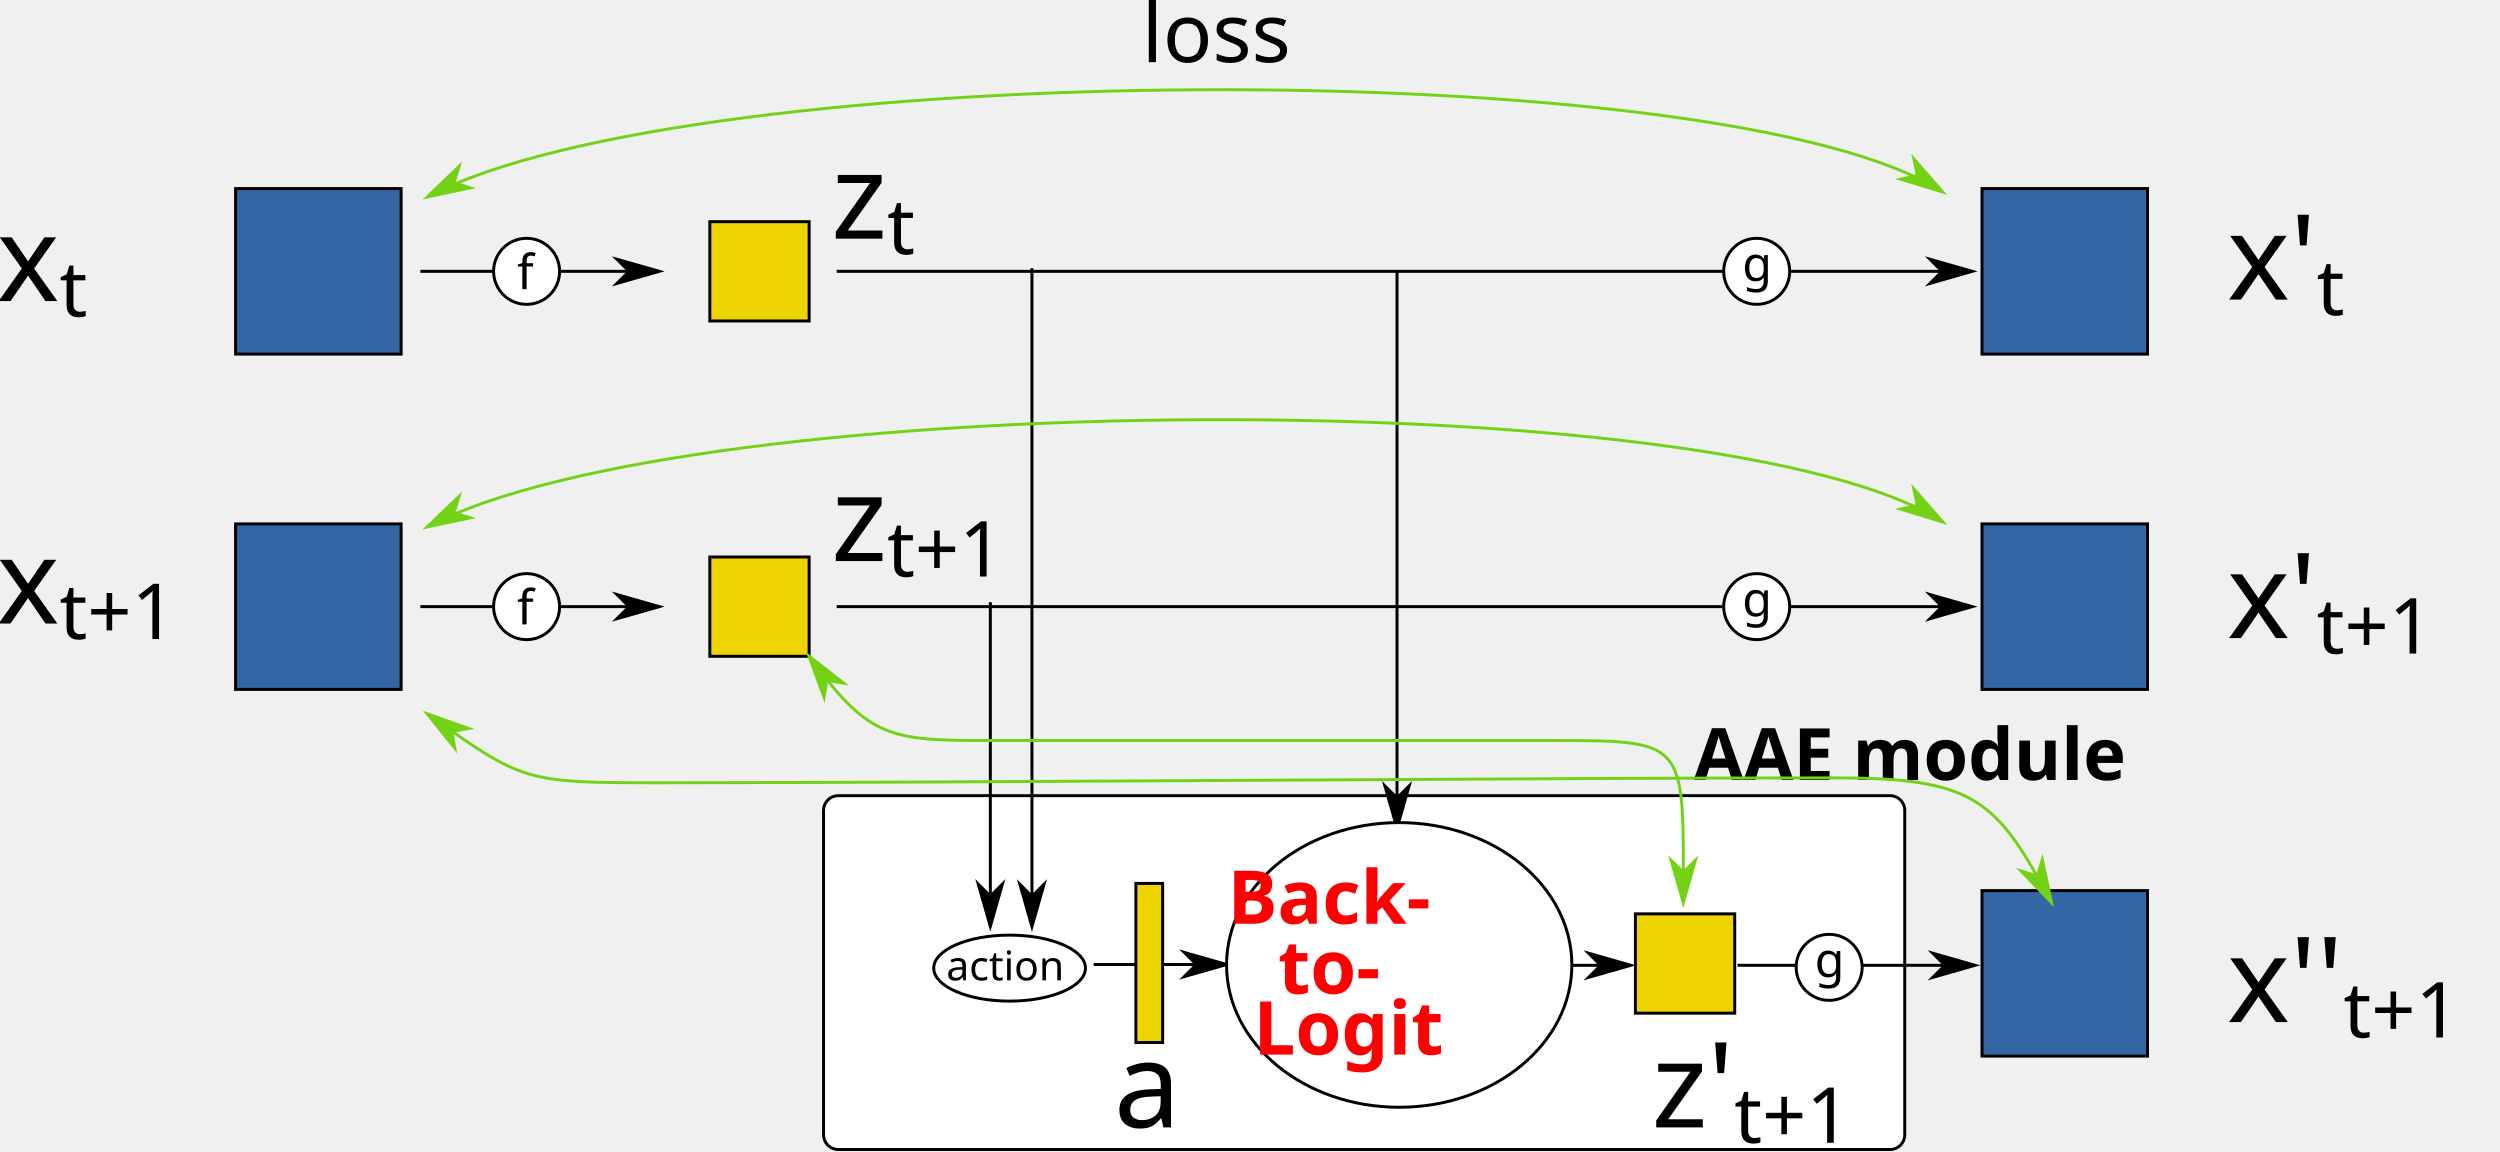
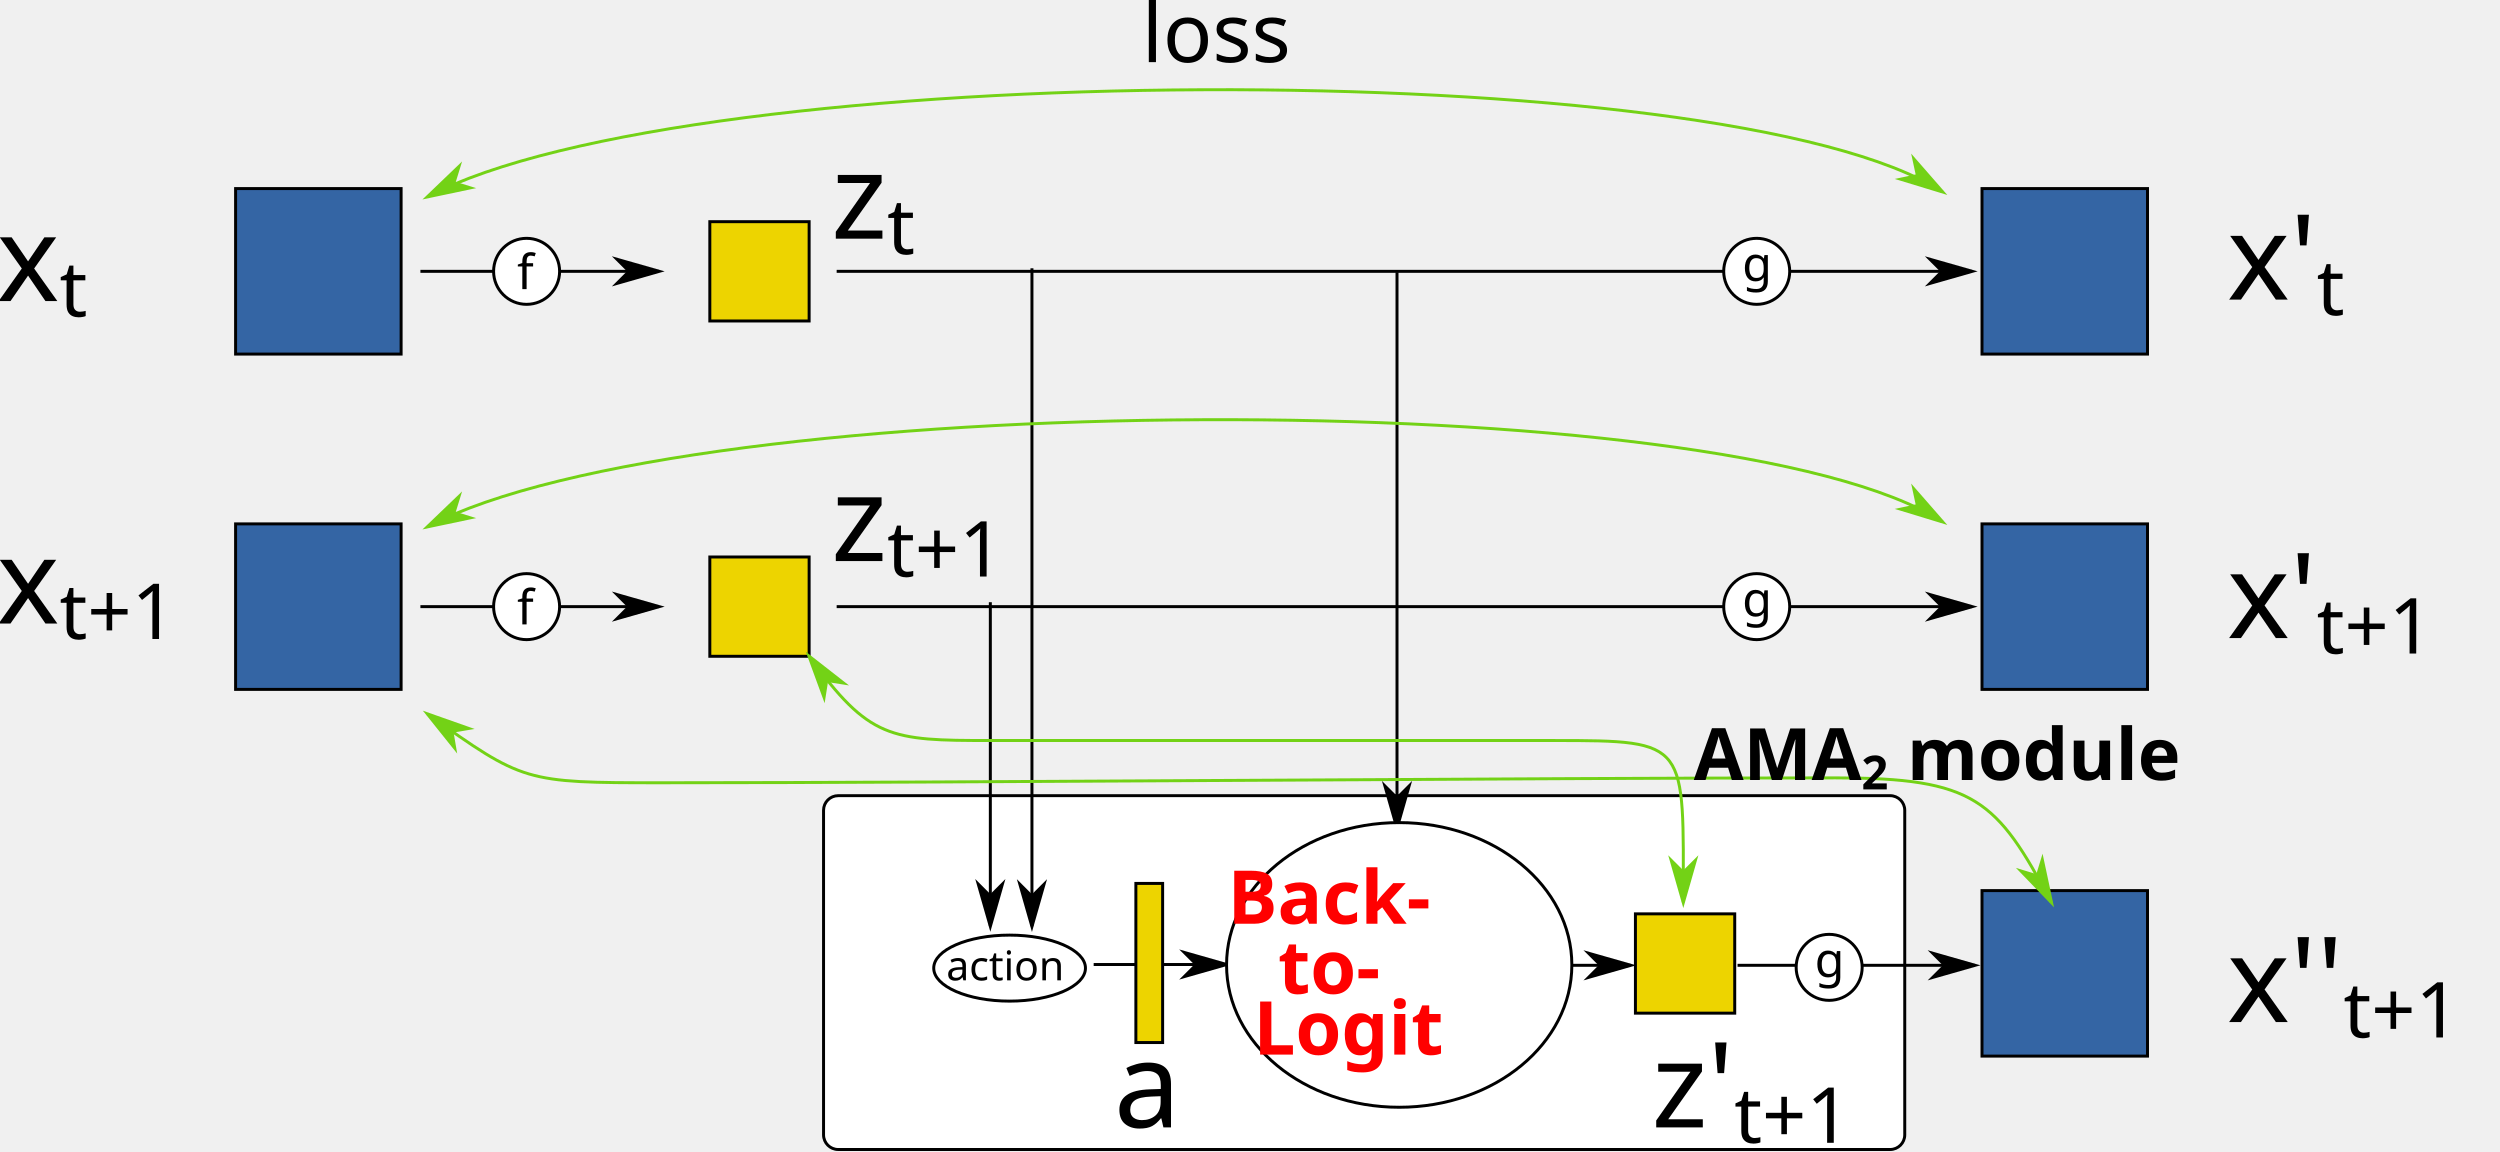
<svg xmlns="http://www.w3.org/2000/svg" width="237.342mm" height="109.286mm" viewBox="0 0 840.977 387.235" id="svg6614" version="1.1">
  <defs id="defs6616">
    <marker orient="auto" refY="0.0" refX="0.0" id="marker6336" style="overflow:visible;">
      <path id="path6083" d="M 0.0,0.0 L 5.0,-5.0 L -12.5,0.0 L 5.0,5.0 L 0.0,0.0 z " style="fill-rule:evenodd;stroke:#0000ff;stroke-width:1pt;stroke-opacity:1;fill:#0000ff;fill-opacity:1" transform="scale(0.8) rotate(180) translate(12.5,0)" />
    </marker>
    <marker style="overflow:visible" id="marker5904" refX="0" refY="0" orient="auto">
      <path transform="matrix(0.8,0,0,0.8,10,0)" style="fill:#0000ff;fill-opacity:1;fill-rule:evenodd;stroke:#0000ff;stroke-width:1pt;stroke-opacity:1" d="M 0,0 5,-5 -12.5,0 5,5 0,0 Z" id="path5906" />
    </marker>
    <marker style="overflow:visible" id="marker10167-4" refX="0" refY="0" orient="auto">
      <path transform="matrix(-0.8,0,0,-0.8,-10,0)" style="fill:#000000;fill-opacity:1;fill-rule:evenodd;stroke:#000000;stroke-width:1pt;stroke-opacity:1" d="M 0,0 5,-5 -12.5,0 5,5 0,0 Z" id="path10169-5" />
    </marker>
    <marker orient="auto" refY="0" refX="0" id="marker6888-5-0" style="overflow:visible">
      <path id="path6890-0-6" d="M 0,0 5,-5 -12.5,0 5,5 0,0 Z" style="fill:#000000;fill-opacity:1;fill-rule:evenodd;stroke:#000000;stroke-width:1pt;stroke-opacity:1" transform="matrix(-0.8,0,0,-0.8,-10,0)" />
    </marker>
    <marker orient="auto" refY="0" refX="0" id="marker6888-6" style="overflow:visible">
      <path id="path6890-1" d="M 0,0 5,-5 -12.5,0 5,5 0,0 Z" style="fill:#000000;fill-opacity:1;fill-rule:evenodd;stroke:#000000;stroke-width:1pt;stroke-opacity:1" transform="matrix(-0.8,0,0,-0.8,-10,0)" />
    </marker>
    <marker orient="auto" refY="0" refX="0" id="marker6888-5" style="overflow:visible">
      <path id="path6890-0" d="M 0,0 5,-5 -12.5,0 5,5 0,0 Z" style="fill:#000000;fill-opacity:1;fill-rule:evenodd;stroke:#000000;stroke-width:1pt;stroke-opacity:1" transform="matrix(-0.8,0,0,-0.8,-10,0)" />
    </marker>
    <marker style="overflow:visible" id="marker10167" refX="0" refY="0" orient="auto">
      <path transform="matrix(-0.8,0,0,-0.8,-10,0)" style="fill:#000000;fill-opacity:1;fill-rule:evenodd;stroke:#000000;stroke-width:1pt;stroke-opacity:1" d="M 0,0 5,-5 -12.5,0 5,5 0,0 Z" id="path10169" />
    </marker>
    <marker orient="auto" refY="0" refX="0" id="marker43100" style="overflow:visible">
      <path id="path43102" d="M 0,0 5,-5 -12.5,0 5,5 0,0 Z" style="fill:#73d216;fill-opacity:1;fill-rule:evenodd;stroke:#73d216;stroke-width:1pt;stroke-opacity:1" transform="matrix(-0.8,0,0,-0.8,-10,0)" />
    </marker>
    <marker style="overflow:visible" id="marker43917" refX="0" refY="0" orient="auto">
      <path transform="matrix(-0.8,0,0,-0.8,-10,0)" style="fill:#000000;fill-opacity:1;fill-rule:evenodd;stroke:#000000;stroke-width:1pt;stroke-opacity:1" d="M 0,0 5,-5 -12.5,0 5,5 0,0 Z" id="path43919" />
    </marker>
    <marker style="overflow:visible" id="marker43526" refX="0" refY="0" orient="auto">
      <path transform="matrix(-0.8,0,0,-0.8,-10,0)" style="fill:#000000;fill-opacity:1;fill-rule:evenodd;stroke:#000000;stroke-width:1pt;stroke-opacity:1" d="M 0,0 5,-5 -12.5,0 5,5 0,0 Z" id="path43528" />
    </marker>
    <marker style="overflow:visible" id="marker44314" refX="0" refY="0" orient="auto">
      <path transform="matrix(-0.8,0,0,-0.8,-10,0)" style="fill:#000000;fill-opacity:1;fill-rule:evenodd;stroke:#000000;stroke-width:1pt;stroke-opacity:1" d="M 0,0 5,-5 -12.5,0 5,5 0,0 Z" id="path44316" />
    </marker>
    <marker orient="auto" refY="0" refX="0" id="Arrow1Lstart" style="overflow:visible">
      <path id="path4263" d="M 0,0 5,-5 -12.5,0 5,5 0,0 Z" style="fill:#73d216;fill-opacity:1;fill-rule:evenodd;stroke:#73d216;stroke-width:1pt;stroke-opacity:1" transform="matrix(0.8,0,0,0.8,10,0)" />
    </marker>
    <marker style="overflow:visible" id="marker6160" refX="0" refY="0" orient="auto">
      <path transform="matrix(-0.8,0,0,-0.8,-10,0)" style="fill:#73d216;fill-opacity:1;fill-rule:evenodd;stroke:#73d216;stroke-width:1pt;stroke-opacity:1" d="M 0,0 5,-5 -12.5,0 5,5 0,0 Z" id="path6162" />
    </marker>
    <marker orient="auto" refY="0" refX="0" id="Arrow1Lend-1" style="overflow:visible">
      <path id="path4266-8" d="M 0,0 5,-5 -12.5,0 5,5 0,0 Z" style="fill:#000000;fill-opacity:1;fill-rule:evenodd;stroke:#000000;stroke-width:1pt;stroke-opacity:1" transform="matrix(-0.8,0,0,-0.8,-10,0)" />
    </marker>
    <marker orient="auto" refY="0" refX="0" id="Arrow1Lend" style="overflow:visible">
      <path id="path4266" d="M 0,0 5,-5 -12.5,0 5,5 0,0 Z" style="fill:#000000;fill-opacity:1;fill-rule:evenodd;stroke:#000000;stroke-width:1pt;stroke-opacity:1" transform="matrix(-0.8,0,0,-0.8,-10,0)" />
    </marker>
    <marker style="overflow:visible" id="marker10167-47" refX="0" refY="0" orient="auto">
      <path transform="matrix(-0.8,0,0,-0.8,-10,0)" style="fill:#000000;fill-opacity:1;fill-rule:evenodd;stroke:#000000;stroke-width:1pt;stroke-opacity:1" d="M 0,0 5,-5 -12.5,0 5,5 0,0 Z" id="path10169-4" />
    </marker>
    <marker orient="auto" refY="0" refX="0" id="Arrow1Lend-3" style="overflow:visible">
      <path id="path4266-6" d="M 0,0 5,-5 -12.5,0 5,5 0,0 Z" style="fill:#000000;fill-opacity:1;fill-rule:evenodd;stroke:#000000;stroke-width:1pt;stroke-opacity:1" transform="matrix(-0.8,0,0,-0.8,-10,0)" />
    </marker>
    <marker orient="auto" refY="0" refX="0" id="Arrow1Lend-3-5" style="overflow:visible">
      <path id="path4266-6-3" d="M 0,0 5,-5 -12.5,0 5,5 0,0 Z" style="fill:#000000;fill-opacity:1;fill-rule:evenodd;stroke:#000000;stroke-width:1pt;stroke-opacity:1" transform="matrix(-0.8,0,0,-0.8,-10,0)" />
    </marker>
    <marker style="overflow:visible" id="marker44314-9" refX="0" refY="0" orient="auto">
      <path transform="matrix(-0.8,0,0,-0.8,-10,0)" style="fill:#000000;fill-opacity:1;fill-rule:evenodd;stroke:#000000;stroke-width:1pt;stroke-opacity:1" d="M 0,0 5,-5 -12.5,0 5,5 0,0 Z" id="path44316-3" />
    </marker>
    <marker style="overflow:visible" id="marker44314-0" refX="0" refY="0" orient="auto">
      <path transform="matrix(-0.8,0,0,-0.8,-10,0)" style="fill:#000000;fill-opacity:1;fill-rule:evenodd;stroke:#000000;stroke-width:1pt;stroke-opacity:1" d="M 0,0 5,-5 -12.5,0 5,5 0,0 Z" id="path44316-6" />
    </marker>
    <marker style="overflow:visible" id="marker43917-6" refX="0" refY="0" orient="auto">
      <path transform="matrix(-0.8,0,0,-0.8,-10,0)" style="fill:#000000;fill-opacity:1;fill-rule:evenodd;stroke:#000000;stroke-width:1pt;stroke-opacity:1" d="M 0,0 5,-5 -12.5,0 5,5 0,0 Z" id="path43919-1" />
    </marker>
    <marker orient="auto" refY="0" refX="0" id="Arrow1Lstart-1" style="overflow:visible">
      <path id="path4263-9" d="M 0,0 5,-5 -12.5,0 5,5 0,0 Z" style="fill:#73d216;fill-opacity:1;fill-rule:evenodd;stroke:#73d216;stroke-width:1pt;stroke-opacity:1" transform="matrix(0.8,0,0,0.8,10,0)" />
    </marker>
    <marker style="overflow:visible" id="marker6160-4" refX="0" refY="0" orient="auto">
      <path transform="matrix(-0.8,0,0,-0.8,-10,0)" style="fill:#73d216;fill-opacity:1;fill-rule:evenodd;stroke:#73d216;stroke-width:1pt;stroke-opacity:1" d="M 0,0 5,-5 -12.5,0 5,5 0,0 Z" id="path6162-7" />
    </marker>
    <marker orient="auto" refY="0" refX="0" id="Arrow1Lstart-0" style="overflow:visible">
      <path id="path4263-3" d="M 0,0 5,-5 -12.5,0 5,5 0,0 Z" style="fill:#73d216;fill-opacity:1;fill-rule:evenodd;stroke:#73d216;stroke-width:1pt;stroke-opacity:1" transform="matrix(0.8,0,0,0.8,10,0)" />
    </marker>
    <marker style="overflow:visible" id="marker6160-6" refX="0" refY="0" orient="auto">
      <path transform="matrix(-0.8,0,0,-0.8,-10,0)" style="fill:#73d216;fill-opacity:1;fill-rule:evenodd;stroke:#73d216;stroke-width:1pt;stroke-opacity:1" d="M 0,0 5,-5 -12.5,0 5,5 0,0 Z" id="path6162-1" />
    </marker>
    <marker style="overflow:visible" id="marker5904-2" refX="0" refY="0" orient="auto">
      <path transform="matrix(0.8,0,0,0.8,10,0)" style="fill:#0000ff;fill-opacity:1;fill-rule:evenodd;stroke:#0000ff;stroke-width:1pt;stroke-opacity:1" d="M 0,0 5,-5 -12.5,0 5,5 0,0 Z" id="path5906-7" />
    </marker>
    <marker orient="auto" refY="0" refX="0" id="marker6336-0" style="overflow:visible">
      <path id="path6083-9" d="M 0,0 5,-5 -12.5,0 5,5 0,0 Z" style="fill:#0000ff;fill-opacity:1;fill-rule:evenodd;stroke:#0000ff;stroke-width:1pt;stroke-opacity:1" transform="matrix(-0.8,0,0,-0.8,-10,0)" />
    </marker>
    <marker orient="auto" refY="0" refX="0" id="Arrow1Lstart-0-3" style="overflow:visible">
      <path id="path4263-3-6" d="M 0,0 5,-5 -12.5,0 5,5 0,0 Z" style="fill:#73d216;fill-opacity:1;fill-rule:evenodd;stroke:#73d216;stroke-width:1pt;stroke-opacity:1" transform="matrix(0.8,0,0,0.8,10,0)" />
    </marker>
    <marker style="overflow:visible" id="marker6160-6-7" refX="0" refY="0" orient="auto">
      <path transform="matrix(-0.8,0,0,-0.8,-10,0)" style="fill:#73d216;fill-opacity:1;fill-rule:evenodd;stroke:#73d216;stroke-width:1pt;stroke-opacity:1" d="M 0,0 5,-5 -12.5,0 5,5 0,0 Z" id="path6162-1-5" />
    </marker>
  </defs>
  <g id="layer1" transform="translate(71.0661,-87.30955)">
    <rect style="fill:#ffffff;stroke:#000000;stroke-width:1px;stop-color:#000000" id="rect1129" width="363.705" height="119.025" x="205.968" y="354.967" ry="4.93" />
-     <text xml:space="preserve" style="font-style:normal;font-variant:normal;font-weight:normal;font-stretch:normal;font-size:18.667px;line-height:100%;font-family:sans-serif;-inkscape-font-specification:'Noto Sans CJK JP';font-variant-ligatures:normal;font-variant-position:normal;font-variant-caps:normal;font-variant-numeric:normal;font-variant-alternates:normal;font-variant-east-asian:normal;font-feature-settings:normal;font-variation-settings:normal;text-indent:0;text-align:start;text-decoration:none;text-decoration-line:none;text-decoration-style:solid;text-decoration-color:#000000;letter-spacing:0px;word-spacing:0px;text-transform:none;writing-mode:lr-tb;direction:ltr;text-orientation:mixed;dominant-baseline:auto;baseline-shift:baseline;text-anchor:start;white-space:normal;shape-padding:0;shape-margin:0;inline-size:0;opacity:1;vector-effect:none;fill:#000000;fill-opacity:1;stroke:none;stroke-width:0.471;stroke-linecap:butt;stroke-linejoin:miter;stroke-miterlimit:4;stroke-dasharray:none;stroke-dashoffset:0;stroke-opacity:1;stop-color:#000000;stop-opacity:1" x="698.446" y="405.789" id="text1133" transform="matrix(1.300728,0,0,1.300728,-409.7837,-178.1342)">
-       <tspan id="tspan1131" x="698.446" y="405.789" style="font-weight:bold">AAE module</tspan>
-     </text>
    <path style="fill:none;fill-rule:evenodd;stroke:#000000;stroke-width:1px;stroke-linecap:butt;stroke-linejoin:miter;stroke-opacity:1;marker-end:url(#Arrow1Lend-3)" d="m 210.377,178.583 381.887,0" id="path3457-7" />
    <rect style="fill:#3465a4;fill-rule:evenodd;stroke:#000000;stroke-width:1px;stroke-linecap:butt;stroke-linejoin:miter;stroke-opacity:1" id="rect3336" width="55.673" height="55.673" x="8.187" y="150.746" />
    <text xml:space="preserve" style="font-style:normal;font-weight:normal;line-height:0%;font-family:sans-serif;letter-spacing:0px;word-spacing:0px;fill:#000000;fill-opacity:1;stroke:none;stroke-width:1px;stroke-linecap:butt;stroke-linejoin:miter;stroke-opacity:1" x="-72.218" y="188.587" id="text3338">
      <tspan id="tspan3340" x="-72.218" y="188.587" style="font-size:40px;line-height:1.25">x<tspan style="font-size:65%;baseline-shift:sub" id="tspan3342">t</tspan>
      </tspan>
    </text>
    <rect style="fill:#3465a4;fill-rule:evenodd;stroke:#000000;stroke-width:1px;stroke-linecap:butt;stroke-linejoin:miter;stroke-opacity:1" id="rect3336-3" width="55.673" height="55.673" x="8.187" y="263.541" />
    <text xml:space="preserve" style="font-style:normal;font-weight:normal;line-height:0%;font-family:sans-serif;letter-spacing:0px;word-spacing:0px;fill:#000000;fill-opacity:1;stroke:none;stroke-width:1px;stroke-linecap:butt;stroke-linejoin:miter;stroke-opacity:1" x="-72.218" y="297.057" id="text3338-6">
      <tspan id="tspan3340-7" x="-72.218" y="297.057" style="font-size:40px;line-height:1.25">x<tspan style="font-size:65%;baseline-shift:sub" id="tspan3342-5">t+1</tspan>
      </tspan>
    </text>
    <rect style="fill:#edd400;fill-rule:evenodd;stroke:#000000;stroke-width:1px;stroke-linecap:butt;stroke-linejoin:miter;stroke-opacity:1" id="rect3368" width="33.404" height="33.404" x="167.712" y="161.881" />
    <text xml:space="preserve" style="font-style:normal;font-weight:normal;line-height:0%;font-family:sans-serif;letter-spacing:0px;word-spacing:0px;fill:#000000;fill-opacity:1;stroke:none;stroke-width:1px;stroke-linecap:butt;stroke-linejoin:miter;stroke-opacity:1" x="208.53" y="167.587" id="text3370">
      <tspan id="tspan3372" x="208.53" y="167.587" style="font-size:40px;line-height:1.25">z<tspan style="font-size:65%;baseline-shift:sub" id="tspan3397">t</tspan>
      </tspan>
    </text>
    <rect style="fill:#edd400;fill-rule:evenodd;stroke:#000000;stroke-width:1px;stroke-linecap:butt;stroke-linejoin:miter;stroke-opacity:1" id="rect3368-3" width="33.404" height="33.404" x="167.712" y="274.675" />
    <text xml:space="preserve" style="font-style:normal;font-weight:normal;line-height:0%;font-family:sans-serif;letter-spacing:0px;word-spacing:0px;fill:#000000;fill-opacity:1;stroke:none;stroke-width:1px;stroke-linecap:butt;stroke-linejoin:miter;stroke-opacity:1" x="208.53" y="276.057" id="text3370-5">
      <tspan id="tspan3372-6" x="208.53" y="276.057" style="font-size:40px;line-height:1.25">z<tspan style="font-size:65%;baseline-shift:sub" id="tspan3395">t+1</tspan>
      </tspan>
    </text>
    <rect style="fill:#3465a4;fill-rule:evenodd;stroke:#000000;stroke-width:1px;stroke-linecap:butt;stroke-linejoin:miter;stroke-opacity:1" id="rect3336-2" width="55.673" height="55.673" x="595.662" y="150.746" />
    <text xml:space="preserve" style="font-style:normal;font-weight:normal;line-height:0%;font-family:sans-serif;letter-spacing:0px;word-spacing:0px;fill:#000000;fill-opacity:1;stroke:none;stroke-width:1px;stroke-linecap:butt;stroke-linejoin:miter;stroke-opacity:1" x="678.073" y="301.957" id="text3338-9">
      <tspan id="tspan3340-1" x="678.073" y="301.957" style="font-size:40px;line-height:1.25">x'<tspan style="font-size:65%;baseline-shift:sub" id="tspan3342-2">t+1</tspan>
      </tspan>
    </text>
    <rect style="fill:#3465a4;fill-rule:evenodd;stroke:#000000;stroke-width:1px;stroke-linecap:butt;stroke-linejoin:miter;stroke-opacity:1" id="rect3336-3-7" width="55.673" height="55.673" x="595.662" y="263.541" />
    <text xml:space="preserve" style="font-style:normal;font-weight:normal;line-height:0%;font-family:sans-serif;letter-spacing:0px;word-spacing:0px;fill:#000000;fill-opacity:1;stroke:none;stroke-width:1px;stroke-linecap:butt;stroke-linejoin:miter;stroke-opacity:1" x="678.073" y="188.104" id="text3338-6-0">
      <tspan id="tspan3340-7-9" x="678.073" y="188.104" style="font-size:40px;line-height:1.25">x'<tspan style="font-size:65%;baseline-shift:sub" id="tspan3342-5-3">t</tspan>
      </tspan>
    </text>
    <path style="fill:none;fill-rule:evenodd;stroke:#000000;stroke-width:1px;stroke-linecap:butt;stroke-linejoin:miter;stroke-opacity:1;marker-end:url(#Arrow1Lend)" d="m 70.356,178.583 80.226,0" id="path3457" />
    <path style="fill:none;fill-rule:evenodd;stroke:#000000;stroke-width:1px;stroke-linecap:butt;stroke-linejoin:miter;stroke-opacity:1;marker-end:url(#Arrow1Lend-1)" d="m 70.356,291.377 80.226,0" id="path3457-2" />
    <g id="g25911" transform="translate(0,-3.372848)">
      <circle r="11.103" cy="181.956" cx="106.077" id="path5822" style="color:#000000;clip-rule:nonzero;display:inline;overflow:visible;visibility:visible;opacity:1;isolation:auto;mix-blend-mode:normal;color-interpolation:sRGB;color-interpolation-filters:linearRGB;solid-color:#000000;solid-opacity:1;fill:#ffffff;fill-opacity:1;fill-rule:evenodd;stroke:#000000;stroke-width:1px;stroke-linecap:butt;stroke-linejoin:miter;stroke-miterlimit:4;stroke-dasharray:none;stroke-dashoffset:0;stroke-opacity:1;color-rendering:auto;image-rendering:auto;shape-rendering:auto;text-rendering:auto;enable-background:accumulate" />
      <text id="text5160" y="187.932" x="102.875" style="font-style:normal;font-weight:normal;line-height:0%;font-family:sans-serif;letter-spacing:0px;word-spacing:0px;fill:#000000;fill-opacity:1;stroke:none;stroke-width:1px;stroke-linecap:butt;stroke-linejoin:miter;stroke-opacity:1" xml:space="preserve">
        <tspan y="187.932" x="102.875" id="tspan5162" style="font-size:16.25px;line-height:1.25">f</tspan>
      </text>
    </g>
    <g id="g25916" transform="translate(59.67577,-2.490097)">
      <circle r="11.103" cy="181.073" cx="460.199" id="path5822-4" style="color:#000000;clip-rule:nonzero;display:inline;overflow:visible;visibility:visible;opacity:1;isolation:auto;mix-blend-mode:normal;color-interpolation:sRGB;color-interpolation-filters:linearRGB;solid-color:#000000;solid-opacity:1;fill:#ffffff;fill-opacity:1;fill-rule:evenodd;stroke:#000000;stroke-width:1px;stroke-linecap:butt;stroke-linejoin:miter;stroke-miterlimit:4;stroke-dasharray:none;stroke-dashoffset:0;stroke-opacity:1;color-rendering:auto;image-rendering:auto;shape-rendering:auto;text-rendering:auto;enable-background:accumulate" />
      <text id="text5160-2" y="184.3" x="455.331" style="font-style:normal;font-weight:normal;line-height:0%;font-family:sans-serif;letter-spacing:0px;word-spacing:0px;fill:#000000;fill-opacity:1;stroke:none;stroke-width:1px;stroke-linecap:butt;stroke-linejoin:miter;stroke-opacity:1" xml:space="preserve">
        <tspan y="184.3" x="455.331" id="tspan5162-3" style="font-size:16.25px;line-height:1.25">g</tspan>
      </text>
    </g>
    <g id="g25921" transform="translate(0,-118.4511)">
      <circle r="11.103" cy="409.828" cx="106.077" id="path5822-7" style="color:#000000;clip-rule:nonzero;display:inline;overflow:visible;visibility:visible;opacity:1;isolation:auto;mix-blend-mode:normal;color-interpolation:sRGB;color-interpolation-filters:linearRGB;solid-color:#000000;solid-opacity:1;fill:#ffffff;fill-opacity:1;fill-rule:evenodd;stroke:#000000;stroke-width:1px;stroke-linecap:butt;stroke-linejoin:miter;stroke-miterlimit:4;stroke-dasharray:none;stroke-dashoffset:0;stroke-opacity:1;color-rendering:auto;image-rendering:auto;shape-rendering:auto;text-rendering:auto;enable-background:accumulate" />
      <text id="text5160-8" y="415.805" x="102.875" style="font-style:normal;font-weight:normal;line-height:0%;font-family:sans-serif;letter-spacing:0px;word-spacing:0px;fill:#000000;fill-opacity:1;stroke:none;stroke-width:1px;stroke-linecap:butt;stroke-linejoin:miter;stroke-opacity:1" xml:space="preserve">
        <tspan y="415.805" x="102.875" id="tspan5162-4" style="font-size:16.25px;line-height:1.25">f</tspan>
      </text>
    </g>
    <path style="fill:none;fill-rule:evenodd;stroke:#73d216;stroke-width:1px;stroke-linecap:butt;stroke-linejoin:miter;stroke-opacity:1;marker-start:url(#Arrow1Lstart);marker-end:url(#marker6160)" d="M 72.757,153.501 C 161.232,106.735 509.687,104.818 582.367,151.846" id="path7288" />
    <path style="color:#000000;clip-rule:nonzero;display:inline;overflow:visible;visibility:visible;opacity:1;isolation:auto;mix-blend-mode:normal;color-interpolation:sRGB;color-interpolation-filters:linearRGB;solid-color:#000000;solid-opacity:1;fill:none;fill-opacity:1;fill-rule:evenodd;stroke:#000000;stroke-width:1px;stroke-linecap:butt;stroke-linejoin:miter;stroke-miterlimit:4;stroke-dasharray:none;stroke-dashoffset:0;stroke-opacity:1;marker-end:url(#marker43526);color-rendering:auto;image-rendering:auto;shape-rendering:auto;text-rendering:auto;enable-background:accumulate" d="m 296.832,411.763 44.602,0" id="path5715-5-2-4" />
    <path style="color:#000000;clip-rule:nonzero;display:inline;overflow:visible;visibility:visible;opacity:1;isolation:auto;mix-blend-mode:normal;color-interpolation:sRGB;color-interpolation-filters:linearRGB;solid-color:#000000;solid-opacity:1;fill:#edd400;fill-opacity:1;fill-rule:evenodd;stroke:#000000;stroke-width:1px;stroke-linecap:butt;stroke-linejoin:miter;stroke-miterlimit:4;stroke-dasharray:none;stroke-dashoffset:0;stroke-opacity:1;color-rendering:auto;image-rendering:auto;shape-rendering:auto;text-rendering:auto;enable-background:accumulate" d="m 311.03,384.484 9.003,0 0,53.529 -9.003,0 z" id="rect5255-6-3" />
    <text xml:space="preserve" style="font-style:normal;font-weight:normal;line-height:0%;font-family:sans-serif;letter-spacing:0px;word-spacing:0px;fill:#000000;fill-opacity:1;stroke:none;stroke-width:1px;stroke-linecap:butt;stroke-linejoin:miter;stroke-opacity:1" x="303.643" y="466.545" id="text5257-4-1">
      <tspan id="tspan5259-6-4" x="303.643" y="466.545" style="font-size:40px;line-height:1.25">a</tspan>
    </text>
    <path style="color:#000000;clip-rule:nonzero;display:inline;overflow:visible;visibility:visible;opacity:1;isolation:auto;mix-blend-mode:normal;color-interpolation:sRGB;color-interpolation-filters:linearRGB;solid-color:#000000;solid-opacity:1;fill:none;fill-opacity:1;fill-rule:evenodd;stroke:#000000;stroke-width:1px;stroke-linecap:butt;stroke-linejoin:miter;stroke-miterlimit:4;stroke-dasharray:none;stroke-dashoffset:0;stroke-opacity:1;marker-end:url(#marker43917);color-rendering:auto;image-rendering:auto;shape-rendering:auto;text-rendering:auto;enable-background:accumulate" d="M 361.936,412.03 H 477.425" id="path5715-5-6" />
    <path style="color:#000000;clip-rule:nonzero;display:inline;overflow:visible;visibility:visible;opacity:1;isolation:auto;mix-blend-mode:normal;color-interpolation:sRGB;color-interpolation-filters:linearRGB;solid-color:#000000;solid-opacity:1;fill:#edd400;fill-opacity:1;fill-rule:evenodd;stroke:#000000;stroke-width:1px;stroke-linecap:butt;stroke-linejoin:miter;stroke-miterlimit:4;stroke-dasharray:none;stroke-dashoffset:0;stroke-opacity:1;color-rendering:auto;image-rendering:auto;shape-rendering:auto;text-rendering:auto;enable-background:accumulate" d="m 479.076,394.722 h 33.404 v 33.404 h -33.404 z" id="rect3368-9-8-9" />
    <ellipse style="color:#000000;clip-rule:nonzero;display:inline;overflow:visible;visibility:visible;opacity:1;isolation:auto;mix-blend-mode:normal;color-interpolation:sRGB;color-interpolation-filters:linearRGB;solid-color:#000000;solid-opacity:1;fill:#ffffff;fill-opacity:1;fill-rule:evenodd;stroke:#000000;stroke-width:1px;stroke-linecap:butt;stroke-linejoin:miter;stroke-miterlimit:4;stroke-dasharray:none;stroke-dashoffset:0;stroke-opacity:1;color-rendering:auto;image-rendering:auto;shape-rendering:auto;text-rendering:auto;enable-background:accumulate" id="path5822-4-6-6-4" cx="268.552" cy="412.976" rx="25.521" ry="11.103" />
    <text xml:space="preserve" style="font-style:normal;font-weight:normal;line-height:0%;font-family:sans-serif;letter-spacing:0px;word-spacing:0px;fill:#000000;fill-opacity:1;stroke:none;stroke-width:1px;stroke-linecap:butt;stroke-linejoin:miter;stroke-opacity:1" x="247.265" y="417.08" id="text5531-2-2">
      <tspan id="tspan5533-84-2" x="247.265" y="417.08" style="font-size:13.75px;line-height:1.25">action</tspan>
    </text>
    <text xml:space="preserve" style="font-style:normal;font-weight:normal;line-height:0%;font-family:sans-serif;letter-spacing:0px;word-spacing:0px;fill:#000000;fill-opacity:1;stroke:none;stroke-width:1px;stroke-linecap:butt;stroke-linejoin:miter;stroke-opacity:1" x="484.506" y="466.545" id="text3370-5-7-6-2">
      <tspan id="tspan3372-6-6-2-8" x="484.506" y="466.545" style="font-size:40px;line-height:1.25">z'<tspan style="font-size:65%;baseline-shift:sub" id="tspan3395-5-9-8">t+1</tspan>
      </tspan>
    </text>
    <rect style="opacity:1;fill:#3465a4;fill-rule:evenodd;stroke:#000000;stroke-width:1px;stroke-linecap:butt;stroke-linejoin:miter;stroke-opacity:1" id="rect3336-2-5" width="55.673" height="55.673" x="595.662" y="386.901" />
    <text xml:space="preserve" style="font-style:normal;font-weight:normal;line-height:0%;font-family:sans-serif;letter-spacing:0px;word-spacing:0px;opacity:1;fill:#000000;fill-opacity:1;stroke:none;stroke-width:1px;stroke-linecap:butt;stroke-linejoin:miter;stroke-opacity:1" x="678.073" y="431.114" id="text3338-6-0-35">
      <tspan id="tspan3340-7-9-6" x="678.073" y="431.114" style="font-size:40px;line-height:1.25">x''<tspan style="font-size:65%;baseline-shift:sub" id="tspan3342-5-3-2">t+1</tspan>
      </tspan>
    </text>
    <path style="fill:none;fill-rule:evenodd;stroke:#000000;stroke-width:1px;stroke-linecap:butt;stroke-linejoin:miter;stroke-opacity:1;marker-end:url(#Arrow1Lend-3-5)" d="m 210.377,291.377 381.887,0" id="path3457-7-5" />
    <g id="g25926" transform="translate(59.67577,-120.7073)">
      <circle r="11.103" cy="412.084" cx="460.199" id="path5822-4-6" style="color:#000000;clip-rule:nonzero;display:inline;overflow:visible;visibility:visible;opacity:1;isolation:auto;mix-blend-mode:normal;color-interpolation:sRGB;color-interpolation-filters:linearRGB;solid-color:#000000;solid-opacity:1;fill:#ffffff;fill-opacity:1;fill-rule:evenodd;stroke:#000000;stroke-width:1px;stroke-linecap:butt;stroke-linejoin:miter;stroke-miterlimit:4;stroke-dasharray:none;stroke-dashoffset:0;stroke-opacity:1;color-rendering:auto;image-rendering:auto;shape-rendering:auto;text-rendering:auto;enable-background:accumulate" />
      <text id="text5160-2-2" y="415.311" x="455.331" style="font-style:normal;font-weight:normal;line-height:0%;font-family:sans-serif;letter-spacing:0px;word-spacing:0px;fill:#000000;fill-opacity:1;stroke:none;stroke-width:1px;stroke-linecap:butt;stroke-linejoin:miter;stroke-opacity:1" xml:space="preserve">
        <tspan y="415.311" x="455.331" id="tspan5162-3-91" style="font-size:16.25px;line-height:1.25">g</tspan>
      </text>
    </g>
    <text xml:space="preserve" style="color:#000000;font-style:normal;font-variant:normal;font-weight:normal;font-stretch:normal;line-height:0%;font-family:'Noto Sans';-inkscape-font-specification:'Noto Sans';text-align:center;text-anchor:middle;clip-rule:nonzero;display:inline;overflow:visible;visibility:visible;opacity:1;isolation:auto;mix-blend-mode:normal;color-interpolation:sRGB;color-interpolation-filters:linearRGB;solid-color:#000000;solid-opacity:1;fill:#000000;fill-opacity:1;fill-rule:evenodd;stroke:none;stroke-width:1;stroke-linecap:butt;stroke-linejoin:miter;stroke-miterlimit:4;stroke-dasharray:none;stroke-dashoffset:0;stroke-opacity:1;color-rendering:auto;image-rendering:auto;shape-rendering:auto;text-rendering:auto;enable-background:accumulate" x="345.879" y="108.203" id="text15954">
      <tspan id="tspan15956" x="345.879" y="108.203" style="font-size:27.5px;line-height:1.25">loss</tspan>
    </text>
    <path style="fill:none;fill-rule:evenodd;stroke:#000000;stroke-width:1;stroke-linecap:butt;stroke-linejoin:miter;stroke-miterlimit:4;stroke-dasharray:none;stroke-opacity:1;marker-end:url(#marker44314)" d="m 262.072,289.887 0,108.934" id="path15958" />
    <path style="fill:none;fill-rule:evenodd;stroke:#000000;stroke-width:1;stroke-linecap:butt;stroke-linejoin:miter;stroke-miterlimit:4;stroke-dasharray:none;stroke-opacity:1;marker-end:url(#marker44314-9)" d="m 276.072,177.558 0,221.328" id="path15958-6" />
    <path style="fill:none;fill-rule:evenodd;stroke:#000000;stroke-width:1;stroke-linecap:butt;stroke-linejoin:miter;stroke-miterlimit:4;stroke-dasharray:none;stroke-opacity:1;marker-end:url(#marker44314-0)" d="M 398.875,178.875 V 365.823" id="path15958-2" />
    <path style="color:#000000;clip-rule:nonzero;display:inline;overflow:visible;visibility:visible;opacity:1;isolation:auto;mix-blend-mode:normal;color-interpolation:sRGB;color-interpolation-filters:linearRGB;solid-color:#000000;solid-opacity:1;fill:none;fill-opacity:1;fill-rule:evenodd;stroke:#000000;stroke-width:1px;stroke-linecap:butt;stroke-linejoin:miter;stroke-miterlimit:4;stroke-dasharray:none;stroke-dashoffset:0;stroke-opacity:1;marker-end:url(#marker43917-6);color-rendering:auto;image-rendering:auto;shape-rendering:auto;text-rendering:auto;enable-background:accumulate" d="m 513.426,412.03 h 79.784" id="path5715-5-6-8" />
    <circle style="color:#000000;clip-rule:nonzero;display:inline;overflow:visible;visibility:visible;opacity:1;isolation:auto;mix-blend-mode:normal;color-interpolation:sRGB;color-interpolation-filters:linearRGB;solid-color:#000000;solid-opacity:1;fill:#ffffff;fill-opacity:1;fill-rule:evenodd;stroke:#000000;stroke-width:1px;stroke-linecap:butt;stroke-linejoin:miter;stroke-miterlimit:4;stroke-dasharray:none;stroke-dashoffset:0;stroke-opacity:1;color-rendering:auto;image-rendering:auto;shape-rendering:auto;text-rendering:auto;enable-background:accumulate" id="path5822-4-7" cx="544.249" cy="412.717" r="11.103" />
    <text xml:space="preserve" style="font-style:normal;font-weight:normal;line-height:0%;font-family:sans-serif;letter-spacing:0px;word-spacing:0px;fill:#000000;fill-opacity:1;stroke:none;stroke-width:1px;stroke-linecap:butt;stroke-linejoin:miter;stroke-opacity:1" x="539.382" y="415.944" id="text5160-2-9">
      <tspan id="tspan5162-3-2" x="539.382" y="415.944" style="font-size:16.25px;line-height:1.25">g</tspan>
    </text>
    <path style="fill:none;fill-rule:evenodd;stroke:#73d216;stroke-width:1px;stroke-linecap:butt;stroke-linejoin:miter;stroke-opacity:1;marker-start:url(#Arrow1Lstart-1);marker-end:url(#marker6160-4)" d="M 72.757,264.501 C 161.232,217.735 509.687,215.818 582.367,262.846" id="path7288-8" />
    <path style="fill:none;fill-rule:evenodd;stroke:#73d216;stroke-width:1px;stroke-linecap:butt;stroke-linejoin:miter;stroke-opacity:1;marker-start:url(#Arrow1Lstart-0);marker-end:url(#marker6160-6)" d="m 72.757,327.501 c 32.257,22.899 32.475,23.123 78.393,23.123 103.267,0 294.022,-1.644 395.248,-1.644 46.913,0 54.206,7.33 72.595,41.867" id="path7288-0" />
    <ellipse style="color:#000000;clip-rule:nonzero;display:inline;overflow:visible;visibility:visible;opacity:1;isolation:auto;mix-blend-mode:normal;color-interpolation:sRGB;color-interpolation-filters:linearRGB;solid-color:#000000;solid-opacity:1;fill:#ffffff;fill-opacity:1;fill-rule:evenodd;stroke:#000000;stroke-width:1px;stroke-linecap:butt;stroke-linejoin:miter;stroke-miterlimit:4;stroke-dasharray:none;stroke-dashoffset:0;stroke-opacity:1;color-rendering:auto;image-rendering:auto;shape-rendering:auto;text-rendering:auto;enable-background:accumulate" id="path5822-4-6-1-7-6" cx="399.613" cy="411.905" rx="58.076" ry="47.877" />
    <path style="fill:none;fill-rule:evenodd;stroke:#73d216;stroke-width:1px;stroke-linecap:butt;stroke-linejoin:miter;stroke-opacity:1;marker-start:url(#Arrow1Lstart-0-3);marker-end:url(#marker6160-6-7)" d="m 201.116,308.079 c 20.281,27.839 27.143,28.335 60.953,28.335 h 189.732 c 45.54,0 43.379,0.46 43.379,54.431" id="path7288-0-3" />
    <text xml:space="preserve" style="color:#000000;font-style:normal;font-variant:normal;font-weight:bold;font-stretch:normal;font-size:25px;line-height:0%;font-family:sans-serif;-inkscape-font-specification:'sans-serif Bold';text-indent:0;text-align:center;text-decoration:none;text-decoration-line:none;text-decoration-style:solid;text-decoration-color:#000000;letter-spacing:0px;word-spacing:0px;text-transform:none;writing-mode:lr-tb;direction:ltr;baseline-shift:baseline;text-anchor:middle;white-space:normal;clip-rule:nonzero;display:inline;overflow:visible;visibility:visible;opacity:1;isolation:auto;mix-blend-mode:normal;color-interpolation:sRGB;color-interpolation-filters:linearRGB;solid-color:#000000;solid-opacity:1;fill:#ff0000;fill-opacity:1;fill-rule:nonzero;stroke:none;stroke-width:1px;stroke-linecap:butt;stroke-linejoin:miter;stroke-miterlimit:4;stroke-dasharray:none;stroke-dashoffset:0;stroke-opacity:1;marker:none;marker-start:none;marker-mid:none;marker-end:none;color-rendering:auto;image-rendering:auto;shape-rendering:auto;text-rendering:auto;enable-background:accumulate;" x="398.776" y="398.057" id="text4441">
      <tspan x="398.776" y="398.057" id="tspan4445" style="font-size:25px;line-height:0.82;fill:#ff0000;">Back-</tspan>
      <tspan x="398.776" y="421.563" style="font-size:25px;line-height:0.82;fill:#ff0000;" id="tspan1144">to-</tspan>
      <tspan x="398.776" y="442.063" style="font-size:25px;line-height:0.82;fill:#ff0000;" id="tspan1146">Logit</tspan>
    </text>
+     <text xml:space="preserve" style="font-style:normal;font-variant:normal;font-weight:normal;font-stretch:normal;font-size:18.667px;line-height:100%;font-family:sans-serif;-inkscape-font-specification:'Noto Sans CJK JP';font-variant-ligatures:normal;font-variant-position:normal;font-variant-caps:normal;font-variant-numeric:normal;font-variant-alternates:normal;font-variant-east-asian:normal;font-feature-settings:normal;font-variation-settings:normal;text-indent:0;text-align:start;text-decoration:none;text-decoration-line:none;text-decoration-style:solid;text-decoration-color:#000000;letter-spacing:0px;word-spacing:0px;text-transform:none;writing-mode:lr-tb;direction:ltr;text-orientation:mixed;dominant-baseline:auto;baseline-shift:baseline;text-anchor:start;white-space:normal;shape-padding:0;shape-margin:0;inline-size:0;opacity:1;vector-effect:none;fill:#000000;fill-opacity:1;stroke:none;stroke-width:0.471;stroke-linecap:butt;stroke-linejoin:miter;stroke-miterlimit:4;stroke-dasharray:none;stroke-dashoffset:0;stroke-opacity:1;stop-color:#000000;stop-opacity:1" x="698.446" y="405.789" id="text1133" transform="matrix(1.300728,0,0,1.300728,-409.7837,-178.1341)">
+       <tspan id="tspan1131" x="698.446" y="405.789" style="font-weight:bold">AMA<tspan style="font-size:65%;baseline-shift:sub" id="tspan1132">2</tspan> module</tspan>
+     </text>
  </g>
</svg>
